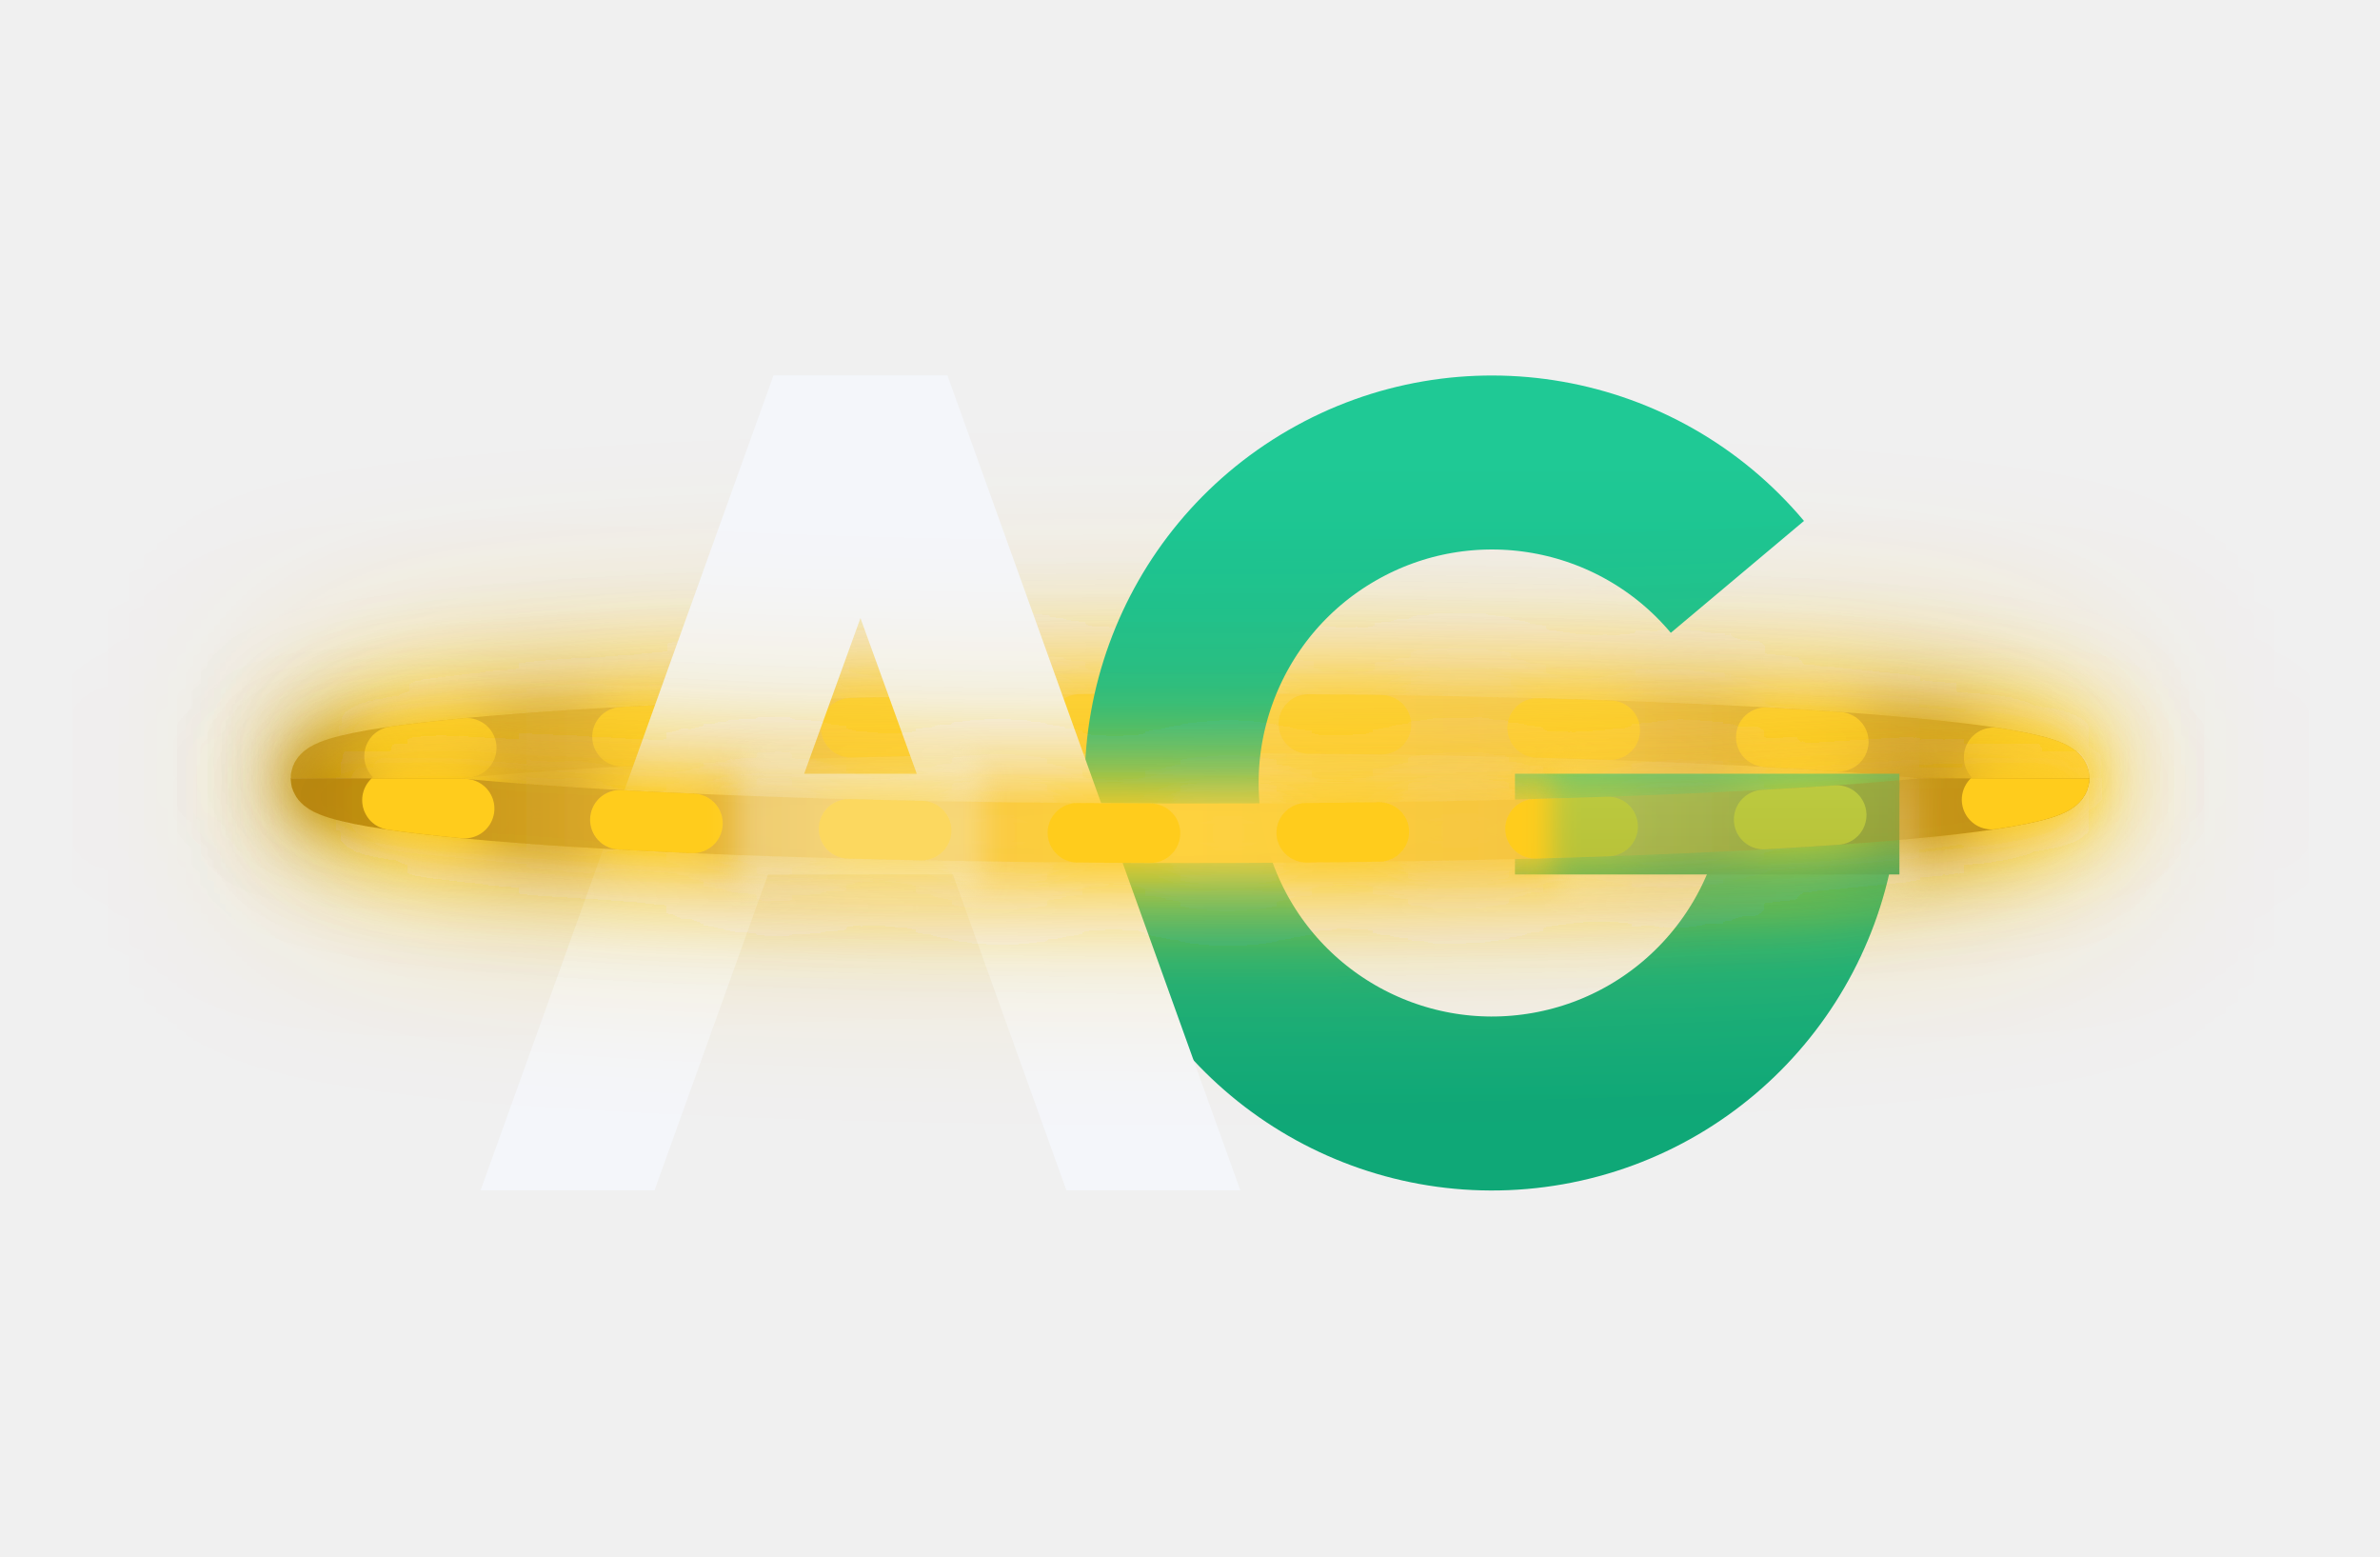
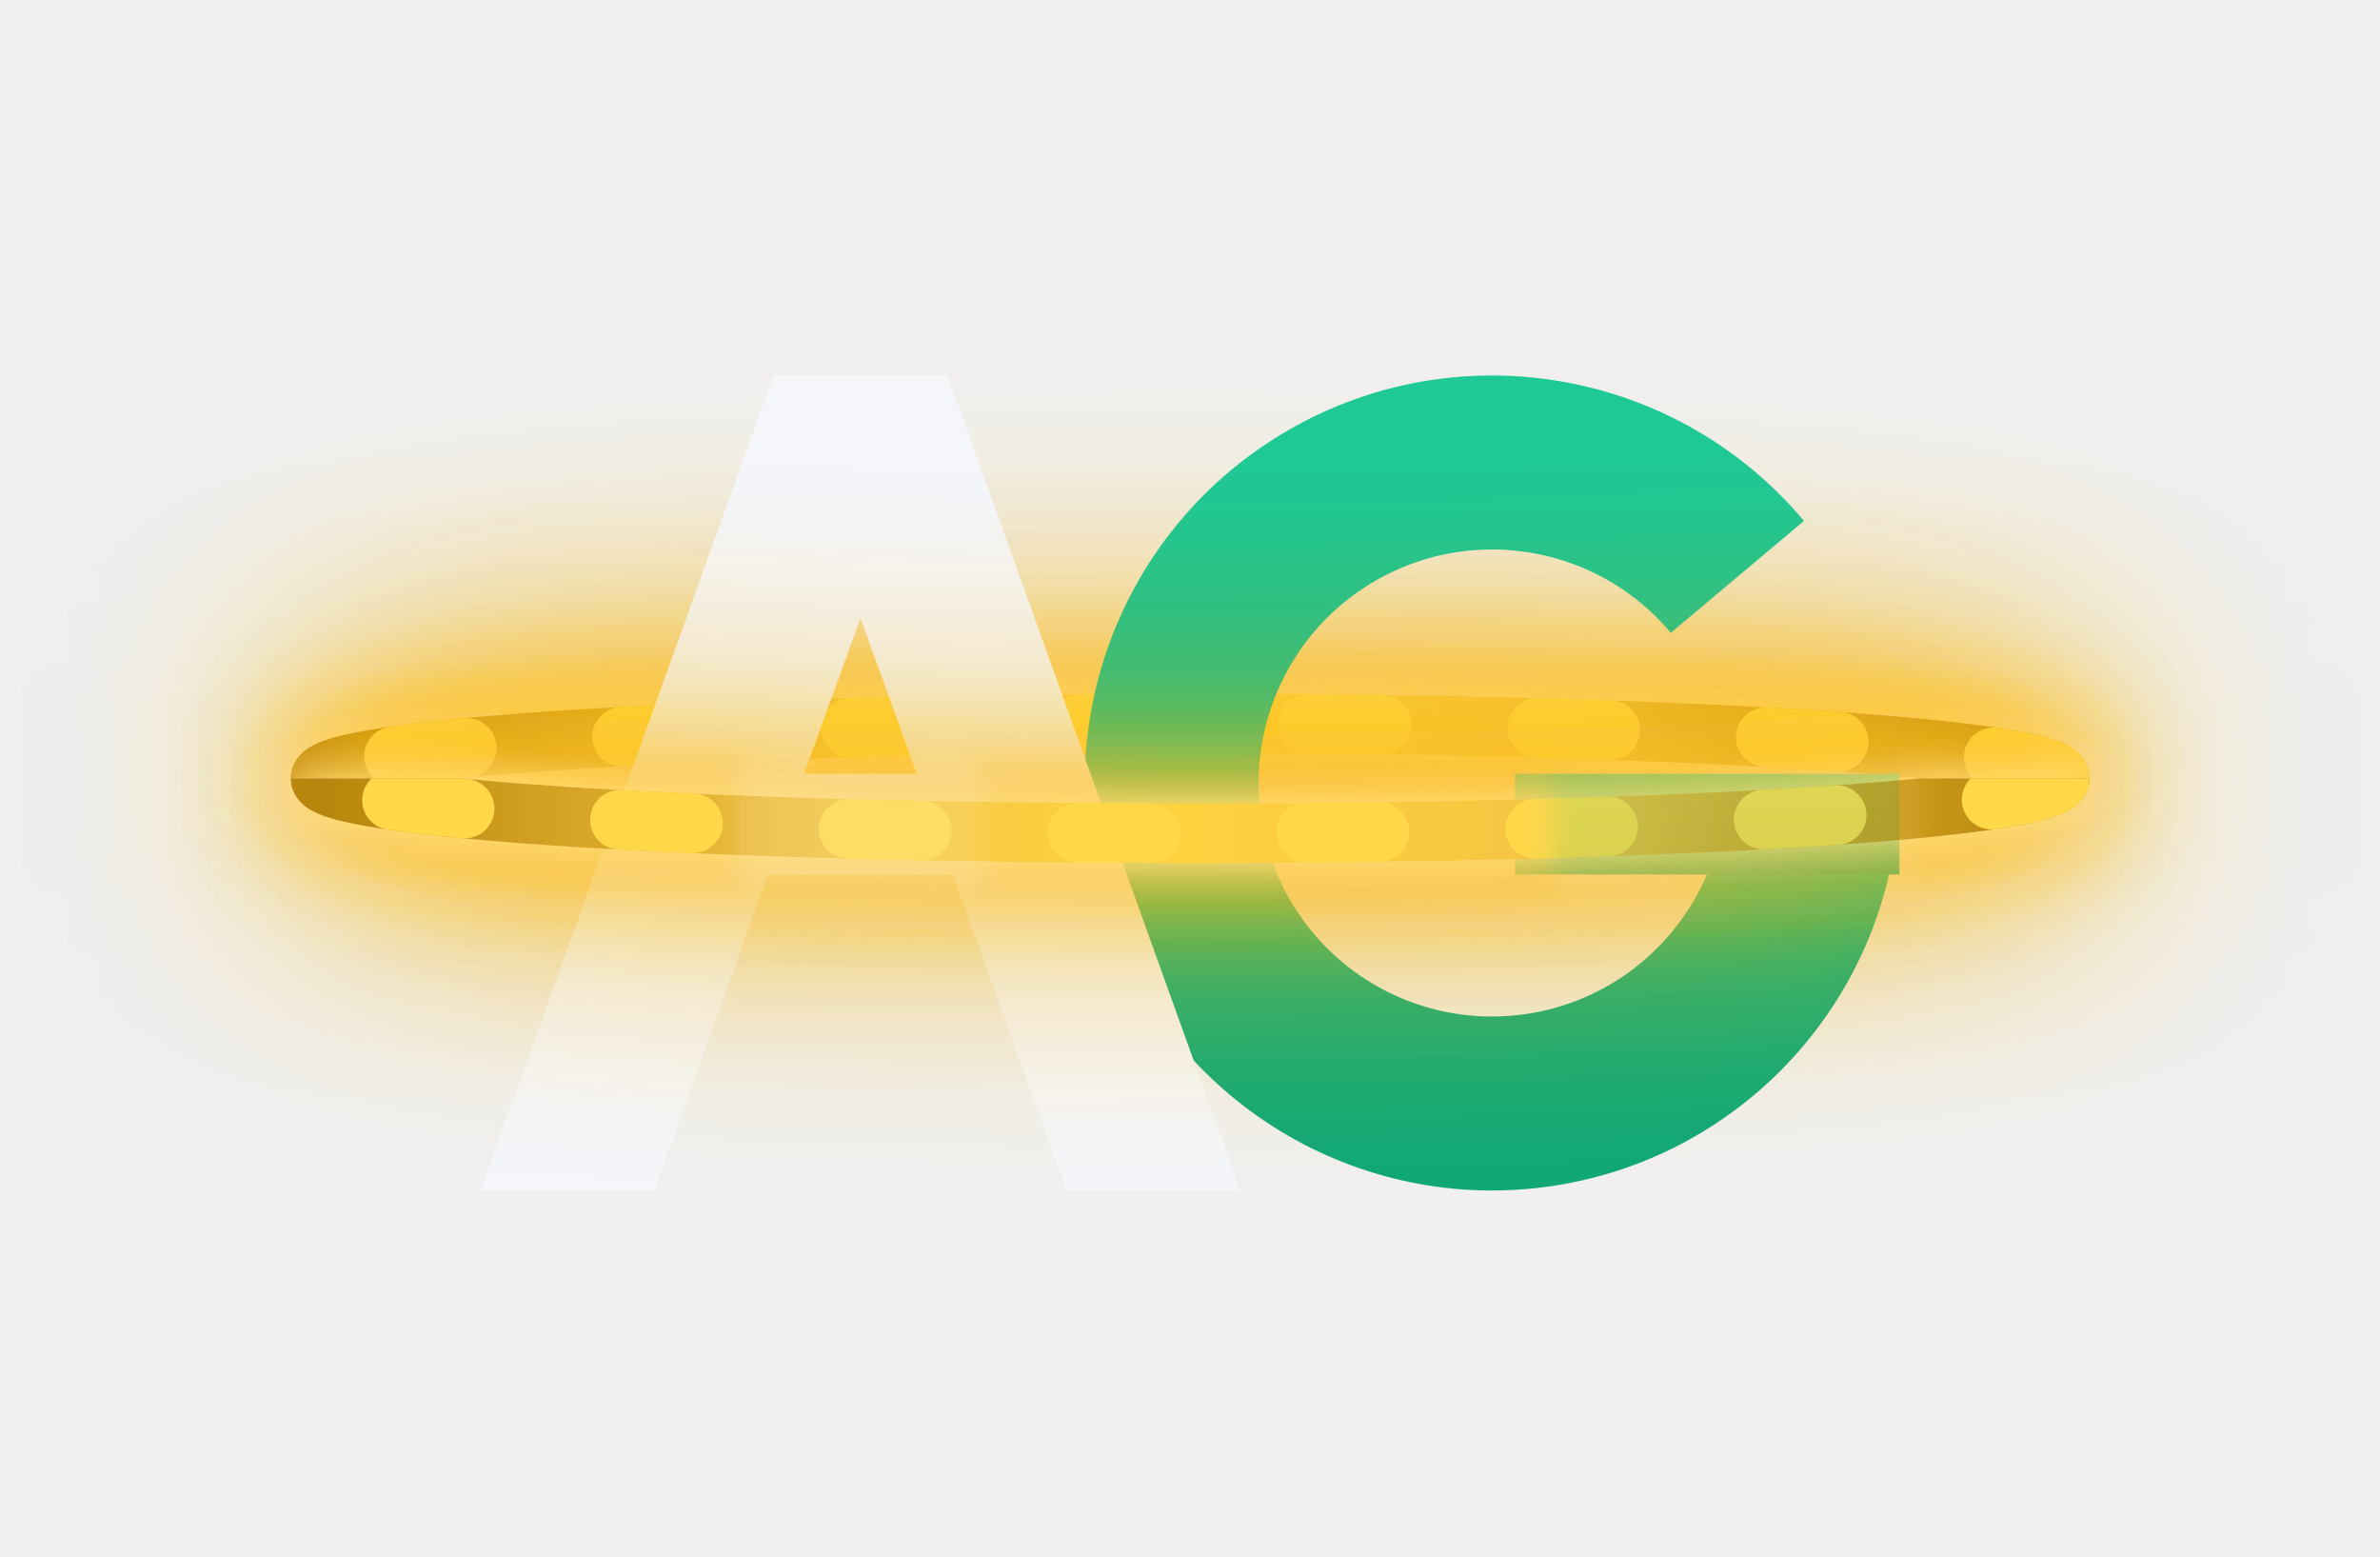
<svg xmlns="http://www.w3.org/2000/svg" viewBox="-50 -20 520 340" width="520" height="340" role="img" aria-labelledby="t">
  <defs>
    <linearGradient id="gen-green" x1="0" y1="0" x2="0" y2="1">
      <stop offset="0" stop-color="#1FC995" />
      <stop offset="1" stop-color="#0FA877" />
    </linearGradient>
    <linearGradient id="gold" x1="0" y1="0" x2="1" y2="0">
      <stop offset="0" stop-color="#B8860B" />
      <stop offset="0.3" stop-color="#F5C542" />
      <stop offset="0.5" stop-color="#FFD23F" />
      <stop offset="0.7" stop-color="#F5C542" />
      <stop offset="1" stop-color="#B8860B" />
    </linearGradient>
    <filter id="glow" filterUnits="userSpaceOnUse" x="-60" y="-60" width="540" height="420">
-       <feGaussianBlur in="SourceGraphic" stdDeviation="5" result="b1" />
-       <feGaussianBlur in="SourceGraphic" stdDeviation="12" result="b2" />
-       <feGaussianBlur in="SourceGraphic" stdDeviation="24" result="b3" />
-       <feFlood flood-color="#F5B800" result="gold" />
-       <feComposite in="gold" in2="b3" operator="in" result="halo" />
+       <feGaussianBlur in="SourceAlpha" stdDeviation="4" result="a1" />
+       <feFlood flood-color="#FFE27A" />
+       <feComposite in2="a1" operator="in" result="core" />
+       <feGaussianBlur in="SourceAlpha" stdDeviation="12" result="a2" />
+       <feComponentTransfer in="a2" result="a2b">
+         <feFuncA type="linear" slope="1.8" />
+       </feComponentTransfer>
+       <feFlood flood-color="#FFC21A" />
+       <feComposite in2="a2b" operator="in" result="bloom" />
+       <feGaussianBlur in="SourceAlpha" stdDeviation="30" result="a3" />
+       <feComponentTransfer in="a3" result="a3b">
+         <feFuncA type="linear" slope="2.2" />
+       </feComponentTransfer>
+       <feFlood flood-color="#F5B000" />
+       <feComposite in2="a3b" operator="in" result="spill" />
      <feMerge>
-         <feMergeNode in="halo" />
-         <feMergeNode in="b2" />
-         <feMergeNode in="b2" />
-         <feMergeNode in="b1" />
+         <feMergeNode in="spill" />
+         <feMergeNode in="bloom" />
+         <feMergeNode in="core" />
        <feMergeNode in="SourceGraphic" />
      </feMerge>
    </filter>
    <filter id="soft" x="-50%" y="-50%" width="200%" height="200%">
      <feGaussianBlur stdDeviation="3" />
    </filter>
    <clipPath id="back-half">
      <rect x="-60" y="-60" width="540" height="210" />
    </clipPath>
    <clipPath id="front-half">
      <rect x="-60" y="150" width="540" height="210" />
    </clipPath>
    <mask id="midline-lighten" maskUnits="userSpaceOnUse" x="-60" y="-60" width="540" height="420">
      <rect x="-60" y="-60" width="540" height="420" fill="#fff" />
-       <g fill="#000" fill-opacity="0.3" filter="url(#soft)">
+       <g fill="#000" fill-opacity="0.15" filter="url(#soft)">
        <rect x="118" y="144" width="54" height="32" rx="6" />
        <rect x="296" y="144" width="80" height="32" rx="6" />
      </g>
    </mask>
    <ellipse id="ring" cx="217" cy="150" rx="190" ry="12" pathLength="100" />
  </defs>
  <style>
    .aura { fill: #F4F6FA; }
-     .base  { fill: none; stroke: url(#gold); stroke-width: 13; opacity: .95; }
-     .glint { fill: none; stroke: #FFCC1F; stroke-width: 13; stroke-linecap: round;
+     .base  { fill: none; stroke: url(#gold); stroke-width: 13; }
+     .glint { fill: none; stroke: #FFD84A; stroke-width: 13; stroke-linecap: round;
             stroke-dasharray: 16 34; animation: spin 3s linear infinite; }
    @keyframes spin { to { stroke-dashoffset: -100; } }
    @media (prefers-reduced-motion: reduce) { .glint { animation: none; } }
  </style>
  <g transform="translate(-7 0)">
-     <g filter="url(#glow)" opacity="0.85">
+     <g filter="url(#glow)">
      <g clip-path="url(#back-half)">
        <use href="#ring" class="base" />
        <use href="#ring" class="glint" />
      </g>
    </g>
    <g fill="none" stroke="url(#gen-green)" stroke-width="38">
      <path d="M336.6 106 A70 70 0 1 0 353 151" />
    </g>
    <rect x="288" y="149" width="84" height="22" fill="url(#gen-green)" />
    <path class="aura" fill-rule="evenodd" d="M62 240 L126 62 H164 L228 240 H190 L165.2 171 H124.8 L100 240 Z            M145 115 L157.3 149 H132.7 Z" />
    <g mask="url(#midline-lighten)">
      <g filter="url(#glow)">
        <g clip-path="url(#front-half)">
          <use href="#ring" class="base" />
          <use href="#ring" class="glint" />
        </g>
      </g>
    </g>
  </g>
</svg>
